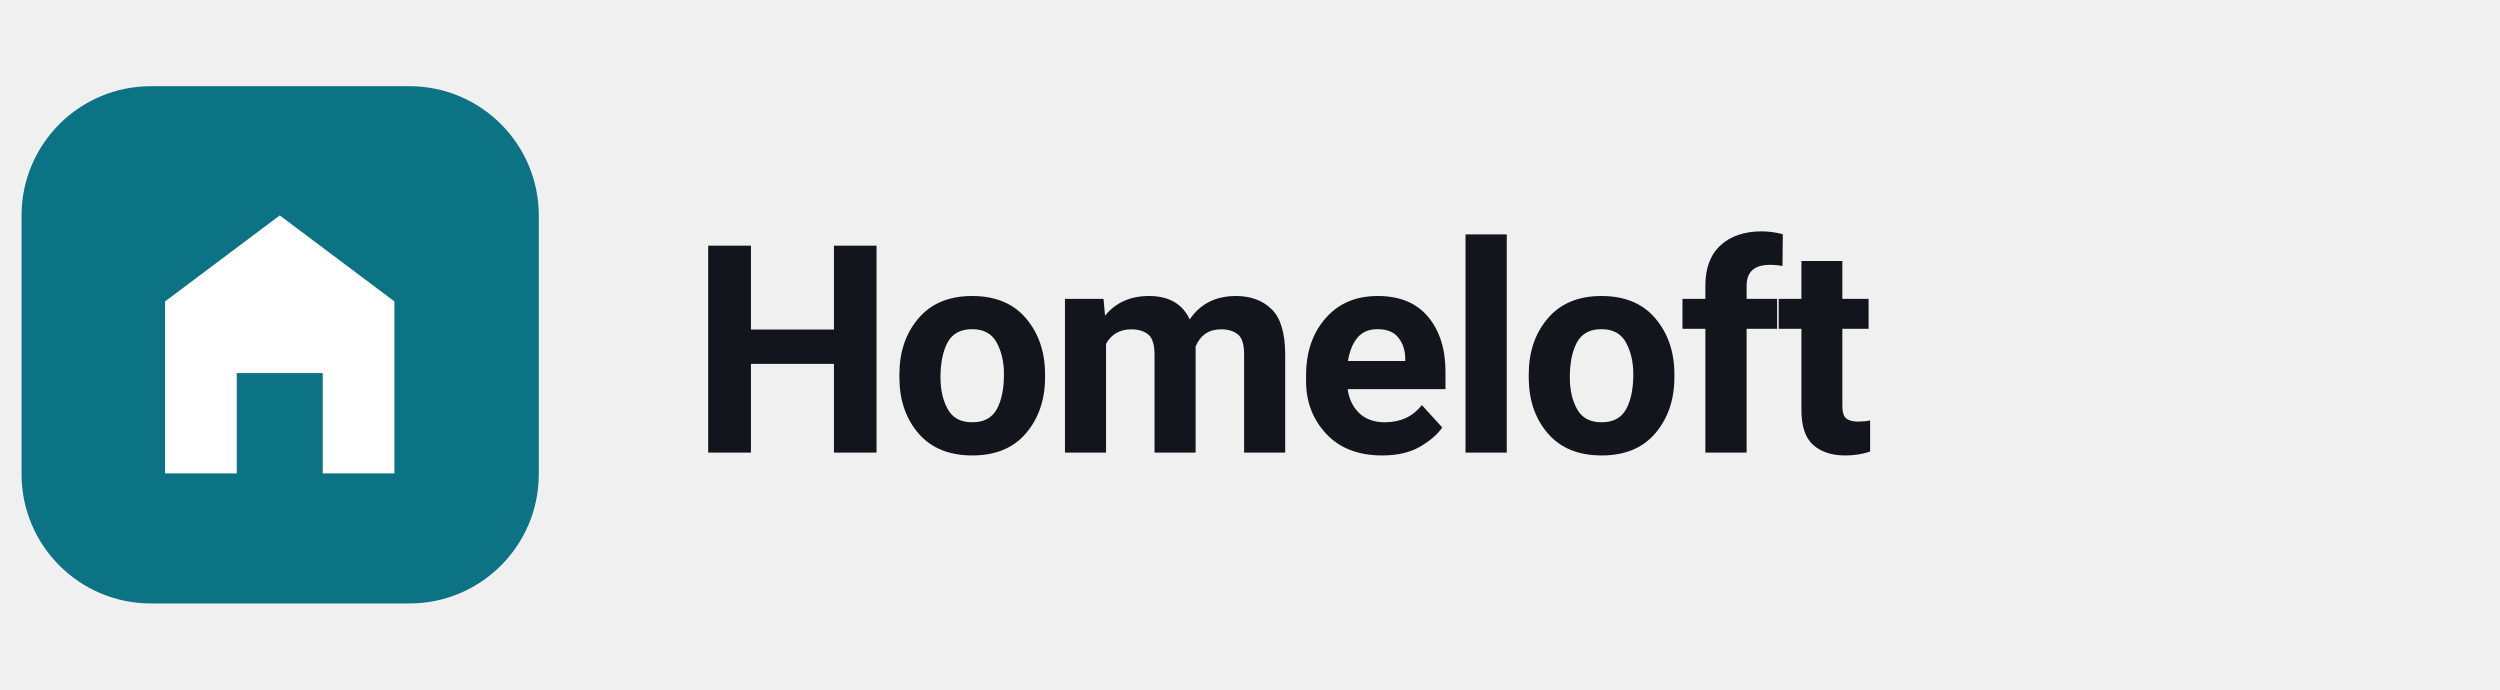
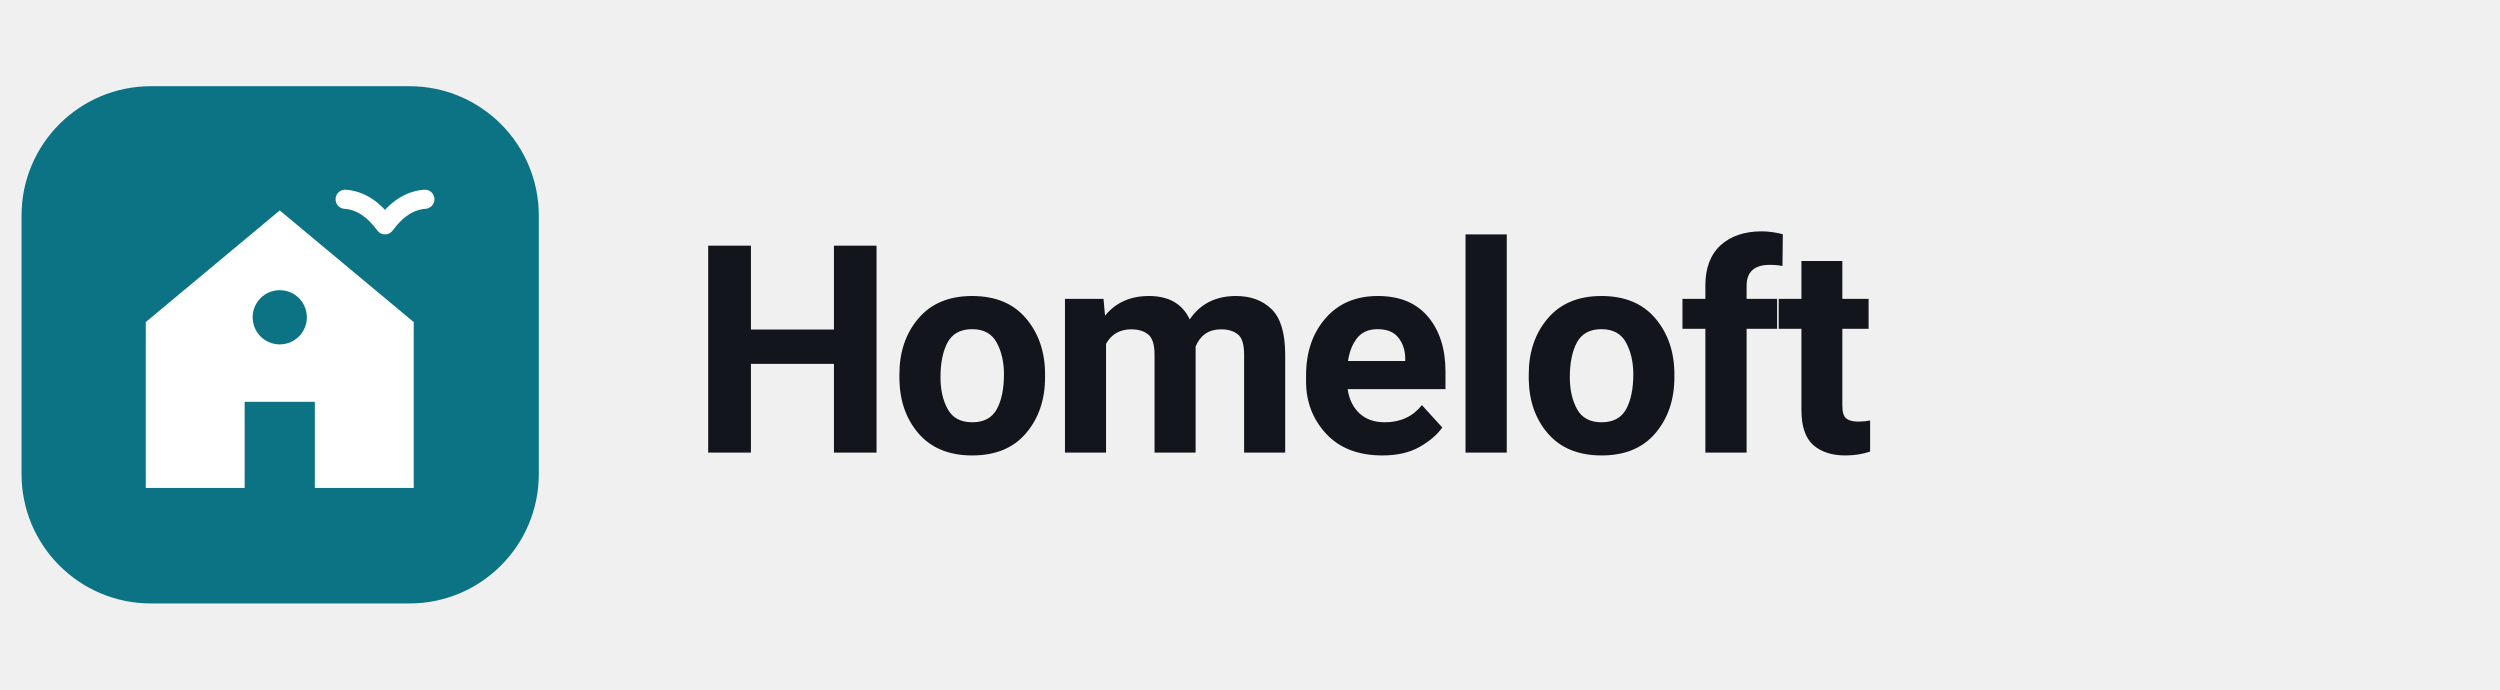
<svg xmlns="http://www.w3.org/2000/svg" width="232" height="64" viewBox="0 0 232 64">
  <rect x="2" y="8" width="48" height="48" rx="12" fill="#0c7385" />
-   <path transform="translate(10 16) scale(1.33)" d="M12,3L20,9V21H15V14H9V21H4V9L12,3Z" fill="#ffffff" />
+   <g transform="translate(8.2 14.2) scale(1.48)">
+     <path d="M12 3.6L20.4 10.6V21H14.2V15.6H9.8V21H3.6V10.6Z M12 8.6a1.7 1.7 0 1 0 0.001 0Z" fill="#ffffff" fill-rule="evenodd" />
+     <path d="M16.1 2.9q1.4 0.1 2.5 1.6q1.1-1.5 2.5-1.6" fill="none" stroke="#ffffff" stroke-width="1.2" stroke-linecap="round" stroke-linejoin="round" />
+   </g>
  <text x="64" y="42" font-family="system-ui,-apple-system,'Segoe UI',Roboto,Helvetica,Arial,sans-serif" font-size="27" font-weight="700" letter-spacing="-0.5" fill="#12161c">Homeloft</text>
</svg>
